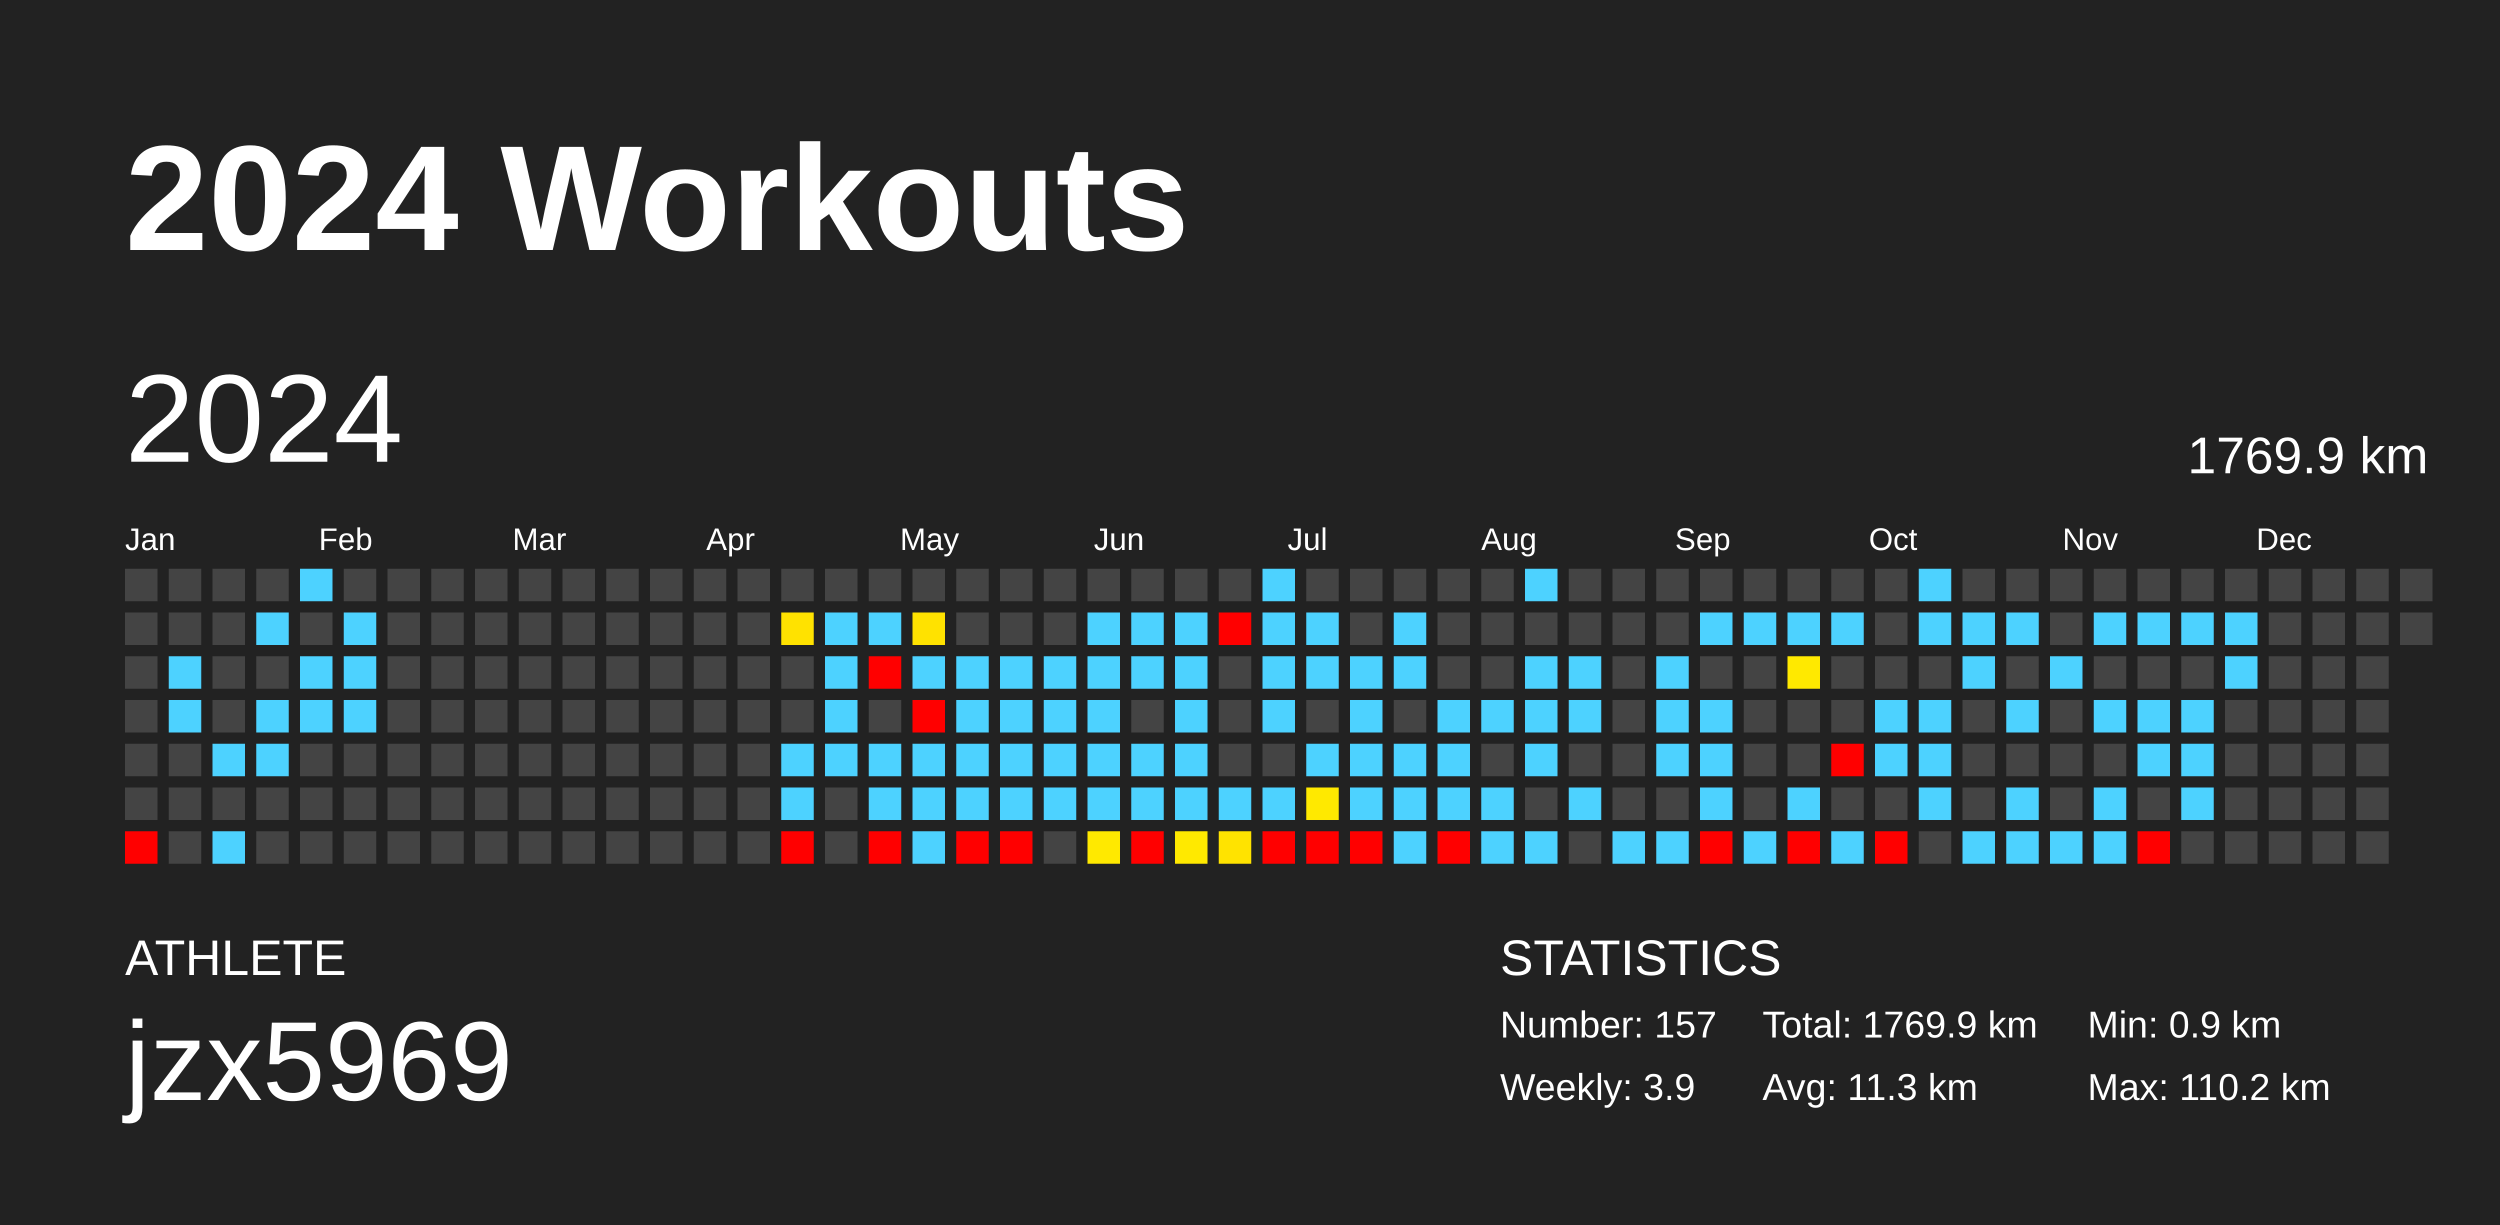
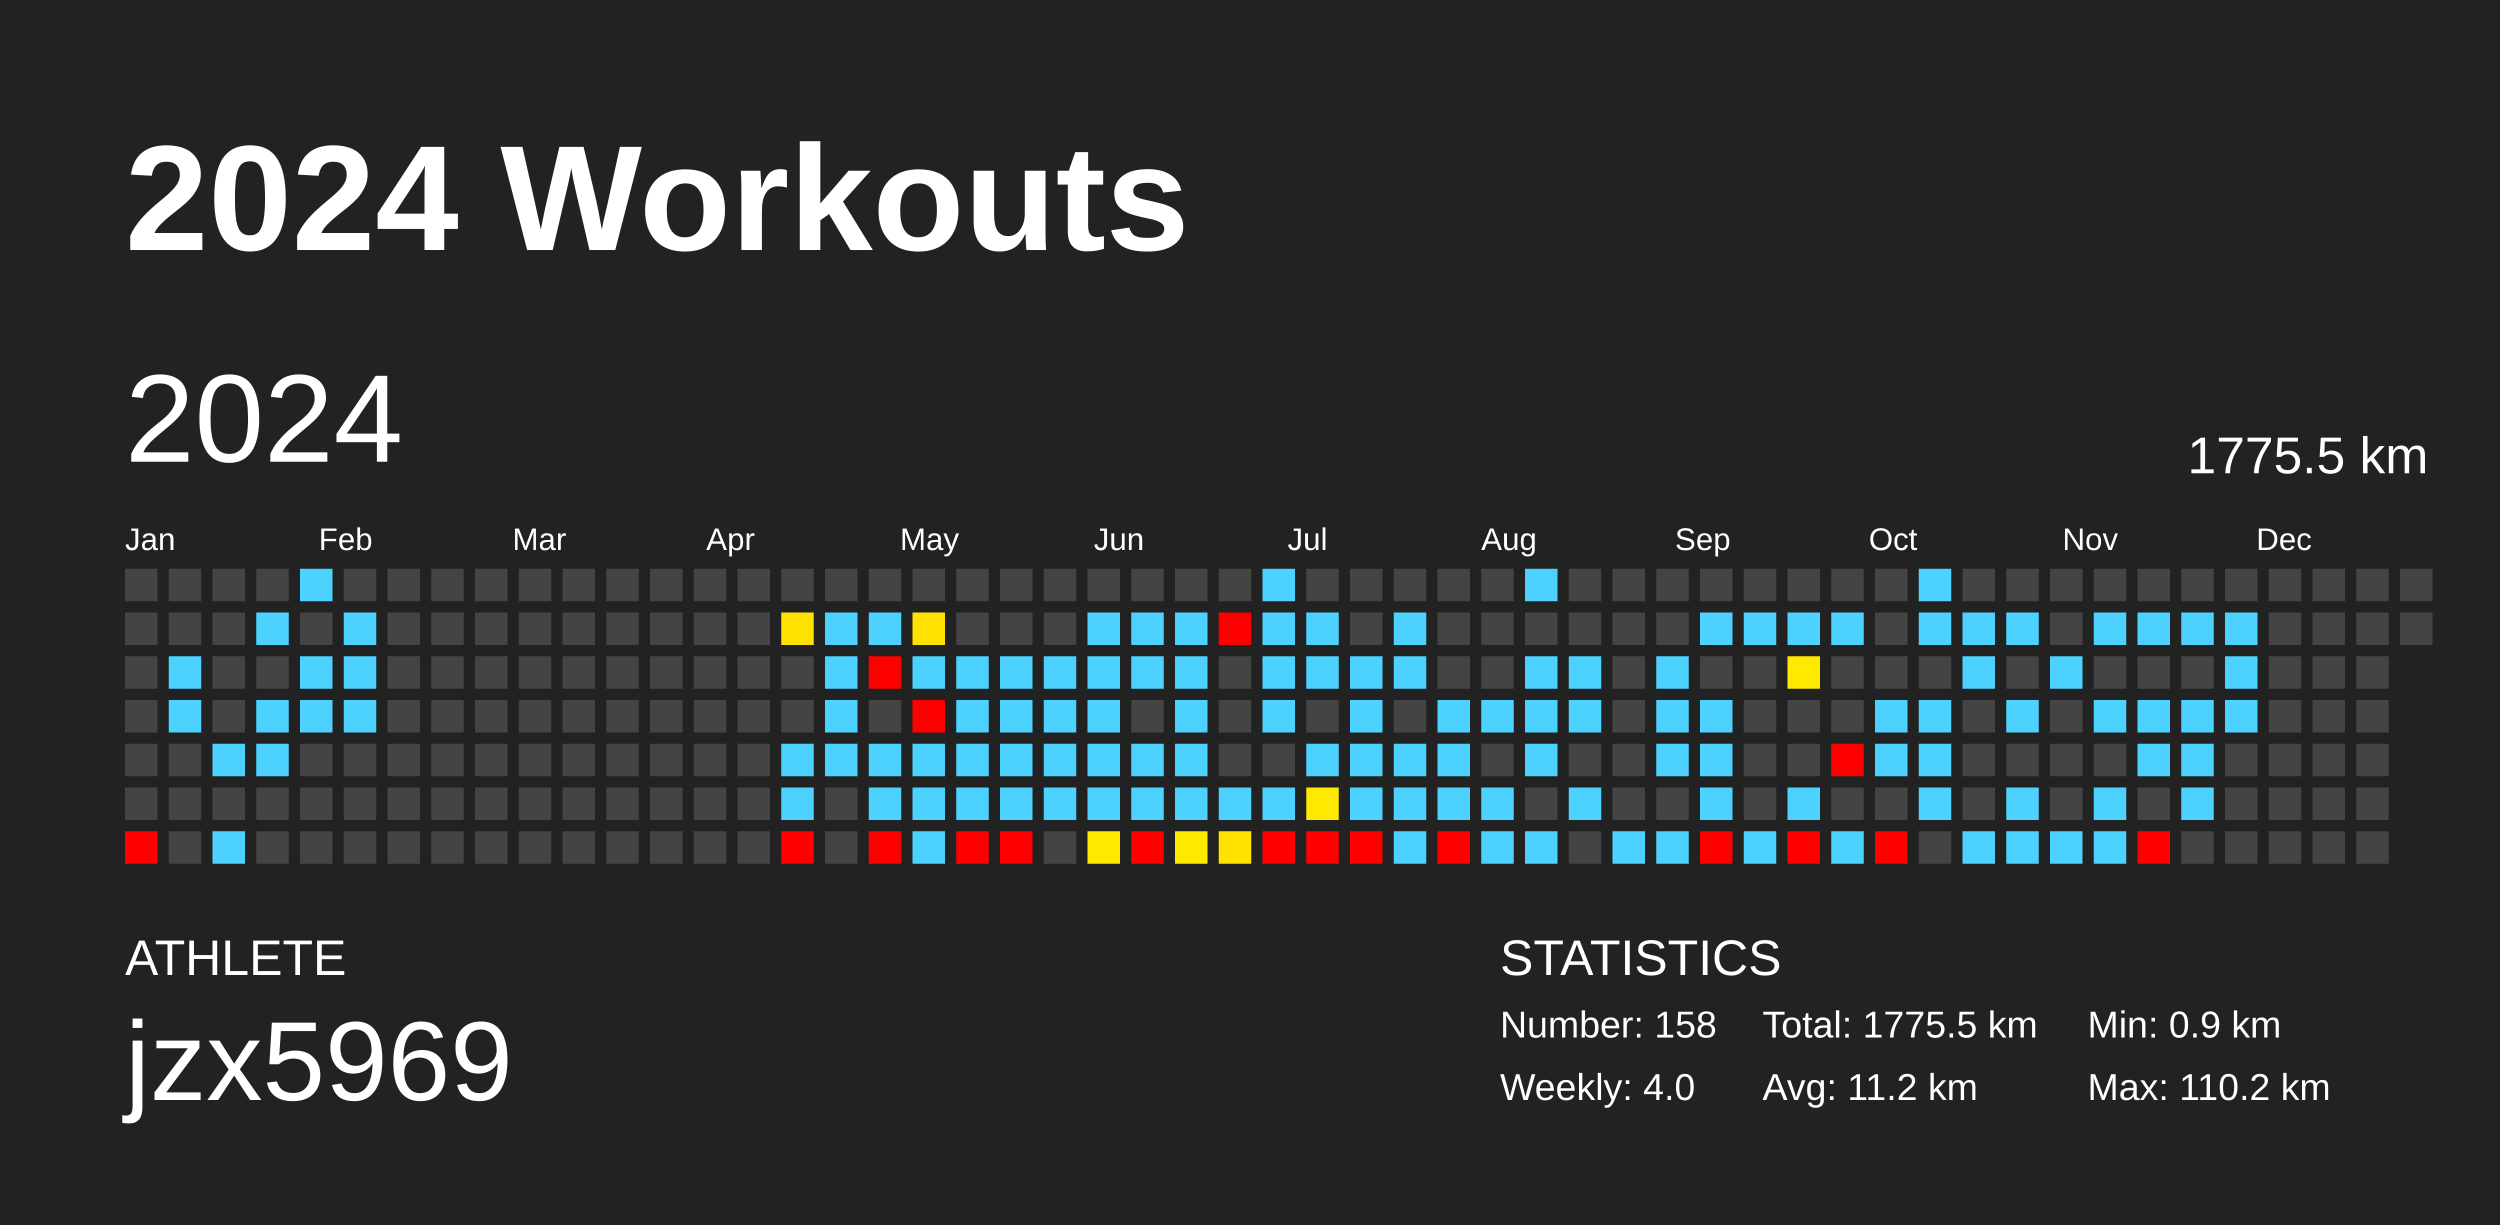
<svg xmlns="http://www.w3.org/2000/svg" baseProfile="full" height="98mm" version="1.1" viewBox="0,0,200,98" width="200mm">
  <defs />
  <rect fill="#222222" height="98" width="200" x="0" y="0" />
  <text fill="#FFFFFF" style="font-size:12px; font-family:Arial; font-weight:bold;" x="10" y="20">2024 Workouts</text>
  <text fill="#FFFFFF" style="font-size:4px; font-family:Arial" x="10" y="78">ATHLETE</text>
  <text fill="#FFFFFF" style="font-size:9px; font-family:Arial" x="10" y="88">jzx5969</text>
  <text fill="#FFFFFF" style="font-size:4px; font-family:Arial" x="120" y="78">STATISTICS</text>
-   <text fill="#FFFFFF" style="font-size:3px; font-family:Arial" x="120" y="83">Number: 157</text>
-   <text fill="#FFFFFF" style="font-size:3px; font-family:Arial" x="120" y="88">Weekly: 3.9</text>
-   <text fill="#FFFFFF" style="font-size:3px; font-family:Arial" x="141" y="83">Total: 1769.9 km</text>
-   <text fill="#FFFFFF" style="font-size:3px; font-family:Arial" x="141" y="88">Avg: 11.3 km</text>
+   <text fill="#FFFFFF" style="font-size:3px; font-family:Arial" x="120" y="83">Number: 158</text>
+   <text fill="#FFFFFF" style="font-size:3px; font-family:Arial" x="120" y="88">Weekly: 4.0</text>
+   <text fill="#FFFFFF" style="font-size:3px; font-family:Arial" x="141" y="83">Total: 1775.5 km</text>
+   <text fill="#FFFFFF" style="font-size:3px; font-family:Arial" x="141" y="88">Avg: 11.2 km</text>
  <text fill="#FFFFFF" style="font-size:3px; font-family:Arial" x="167" y="83">Min: 0.9 km</text>
  <text fill="#FFFFFF" style="font-size:3px; font-family:Arial" x="167" y="88">Max: 110.2 km</text>
  <text dominant-baseline="hanging" fill="#FFFFFF" style="font-size:10.0px; font-family:Arial;" x="10" y="30">2024</text>
-   <text dominant-baseline="hanging" fill="#FFFFFF" style="font-size:4.125px; font-family:Arial;" x="175" y="35">1769.9 km</text>
+   <text dominant-baseline="hanging" fill="#FFFFFF" style="font-size:4.125px; font-family:Arial;" x="175" y="35">1775.5 km</text>
  <text fill="#FFFFFF" style="font-size:2.5px; font-family:Arial" x="10.0" y="44">Jan</text>
  <text fill="#FFFFFF" style="font-size:2.5px; font-family:Arial" x="25.5" y="44">Feb</text>
  <text fill="#FFFFFF" style="font-size:2.5px; font-family:Arial" x="41.0" y="44">Mar</text>
  <text fill="#FFFFFF" style="font-size:2.5px; font-family:Arial" x="56.5" y="44">Apr</text>
  <text fill="#FFFFFF" style="font-size:2.5px; font-family:Arial" x="72.0" y="44">May</text>
  <text fill="#FFFFFF" style="font-size:2.5px; font-family:Arial" x="87.5" y="44">Jun</text>
  <text fill="#FFFFFF" style="font-size:2.5px; font-family:Arial" x="103.0" y="44">Jul</text>
  <text fill="#FFFFFF" style="font-size:2.5px; font-family:Arial" x="118.5" y="44">Aug</text>
  <text fill="#FFFFFF" style="font-size:2.5px; font-family:Arial" x="134.0" y="44">Sep</text>
  <text fill="#FFFFFF" style="font-size:2.5px; font-family:Arial" x="149.5" y="44">Oct</text>
  <text fill="#FFFFFF" style="font-size:2.5px; font-family:Arial" x="165.0" y="44">Nov</text>
  <text fill="#FFFFFF" style="font-size:2.5px; font-family:Arial" x="180.5" y="44">Dec</text>
  <rect fill="#444444" height="2.6" width="2.6" x="10.0" y="45.5" />
  <rect fill="#444444" height="2.6" width="2.6" x="10.0" y="49.0" />
  <rect fill="#444444" height="2.6" width="2.6" x="10.0" y="52.5" />
  <rect fill="#444444" height="2.6" width="2.6" x="10.0" y="56.0" />
  <rect fill="#444444" height="2.6" width="2.6" x="10.0" y="59.5" />
  <rect fill="#444444" height="2.6" width="2.6" x="10.0" y="63.0" />
  <rect fill="red" height="2.6" width="2.6" x="10.0" y="66.5" />
  <rect fill="#444444" height="2.6" width="2.6" x="13.5" y="45.5" />
  <rect fill="#444444" height="2.6" width="2.6" x="13.5" y="49.0" />
  <rect fill="#4dd2ff" height="2.6" width="2.6" x="13.5" y="52.5" />
  <rect fill="#4dd2ff" height="2.6" width="2.6" x="13.5" y="56.0" />
  <rect fill="#444444" height="2.6" width="2.6" x="13.5" y="59.5" />
  <rect fill="#444444" height="2.6" width="2.6" x="13.5" y="63.0" />
  <rect fill="#444444" height="2.6" width="2.6" x="13.5" y="66.5" />
  <rect fill="#444444" height="2.6" width="2.6" x="17.0" y="45.5" />
  <rect fill="#444444" height="2.6" width="2.6" x="17.0" y="49.0" />
  <rect fill="#444444" height="2.6" width="2.6" x="17.0" y="52.5" />
  <rect fill="#444444" height="2.6" width="2.6" x="17.0" y="56.0" />
  <rect fill="#4dd2ff" height="2.6" width="2.6" x="17.0" y="59.5" />
  <rect fill="#444444" height="2.6" width="2.6" x="17.0" y="63.0" />
  <rect fill="#4dd2ff" height="2.6" width="2.6" x="17.0" y="66.5" />
  <rect fill="#444444" height="2.6" width="2.6" x="20.5" y="45.5" />
  <rect fill="#4dd2ff" height="2.6" width="2.6" x="20.5" y="49.0" />
  <rect fill="#444444" height="2.6" width="2.6" x="20.5" y="52.5" />
  <rect fill="#4dd2ff" height="2.6" width="2.6" x="20.5" y="56.0" />
  <rect fill="#4dd2ff" height="2.6" width="2.6" x="20.5" y="59.5" />
  <rect fill="#444444" height="2.6" width="2.6" x="20.5" y="63.0" />
  <rect fill="#444444" height="2.6" width="2.6" x="20.5" y="66.5" />
  <rect fill="#4dd2ff" height="2.6" width="2.6" x="24.0" y="45.5" />
  <rect fill="#444444" height="2.6" width="2.6" x="24.0" y="49.0" />
  <rect fill="#4dd2ff" height="2.6" width="2.6" x="24.0" y="52.5" />
  <rect fill="#4dd2ff" height="2.6" width="2.6" x="24.0" y="56.0" />
  <rect fill="#444444" height="2.6" width="2.6" x="24.0" y="59.5" />
  <rect fill="#444444" height="2.6" width="2.6" x="24.0" y="63.0" />
  <rect fill="#444444" height="2.6" width="2.6" x="24.0" y="66.5" />
  <rect fill="#444444" height="2.6" width="2.6" x="27.5" y="45.5" />
  <rect fill="#4dd2ff" height="2.6" width="2.6" x="27.5" y="49.0" />
  <rect fill="#4dd2ff" height="2.6" width="2.6" x="27.5" y="52.5" />
  <rect fill="#4dd2ff" height="2.6" width="2.6" x="27.5" y="56.0" />
  <rect fill="#444444" height="2.6" width="2.6" x="27.5" y="59.5" />
  <rect fill="#444444" height="2.6" width="2.6" x="27.5" y="63.0" />
  <rect fill="#444444" height="2.6" width="2.6" x="27.5" y="66.5" />
  <rect fill="#444444" height="2.6" width="2.6" x="31.0" y="45.5" />
  <rect fill="#444444" height="2.6" width="2.6" x="31.0" y="49.0" />
  <rect fill="#444444" height="2.6" width="2.6" x="31.0" y="52.5" />
  <rect fill="#444444" height="2.6" width="2.6" x="31.0" y="56.0" />
  <rect fill="#444444" height="2.6" width="2.6" x="31.0" y="59.5" />
  <rect fill="#444444" height="2.6" width="2.6" x="31.0" y="63.0" />
  <rect fill="#444444" height="2.6" width="2.6" x="31.0" y="66.5" />
  <rect fill="#444444" height="2.6" width="2.6" x="34.5" y="45.5" />
  <rect fill="#444444" height="2.6" width="2.6" x="34.5" y="49.0" />
  <rect fill="#444444" height="2.6" width="2.6" x="34.5" y="52.5" />
  <rect fill="#444444" height="2.6" width="2.6" x="34.5" y="56.0" />
  <rect fill="#444444" height="2.6" width="2.6" x="34.5" y="59.5" />
  <rect fill="#444444" height="2.6" width="2.6" x="34.5" y="63.0" />
  <rect fill="#444444" height="2.6" width="2.6" x="34.5" y="66.5" />
  <rect fill="#444444" height="2.6" width="2.6" x="38.0" y="45.5" />
  <rect fill="#444444" height="2.6" width="2.6" x="38.0" y="49.0" />
  <rect fill="#444444" height="2.6" width="2.6" x="38.0" y="52.5" />
  <rect fill="#444444" height="2.6" width="2.6" x="38.0" y="56.0" />
  <rect fill="#444444" height="2.6" width="2.6" x="38.0" y="59.5" />
  <rect fill="#444444" height="2.6" width="2.6" x="38.0" y="63.0" />
  <rect fill="#444444" height="2.6" width="2.6" x="38.0" y="66.5" />
  <rect fill="#444444" height="2.6" width="2.6" x="41.5" y="45.5" />
  <rect fill="#444444" height="2.6" width="2.6" x="41.5" y="49.0" />
  <rect fill="#444444" height="2.6" width="2.6" x="41.5" y="52.5" />
  <rect fill="#444444" height="2.6" width="2.6" x="41.5" y="56.0" />
  <rect fill="#444444" height="2.6" width="2.6" x="41.5" y="59.5" />
  <rect fill="#444444" height="2.6" width="2.6" x="41.5" y="63.0" />
  <rect fill="#444444" height="2.6" width="2.6" x="41.5" y="66.5" />
  <rect fill="#444444" height="2.6" width="2.6" x="45.0" y="45.5" />
  <rect fill="#444444" height="2.6" width="2.6" x="45.0" y="49.0" />
  <rect fill="#444444" height="2.6" width="2.6" x="45.0" y="52.5" />
  <rect fill="#444444" height="2.6" width="2.6" x="45.0" y="56.0" />
  <rect fill="#444444" height="2.6" width="2.6" x="45.0" y="59.5" />
  <rect fill="#444444" height="2.6" width="2.6" x="45.0" y="63.0" />
  <rect fill="#444444" height="2.6" width="2.6" x="45.0" y="66.5" />
  <rect fill="#444444" height="2.6" width="2.6" x="48.5" y="45.5" />
  <rect fill="#444444" height="2.6" width="2.6" x="48.5" y="49.0" />
  <rect fill="#444444" height="2.6" width="2.6" x="48.5" y="52.5" />
  <rect fill="#444444" height="2.6" width="2.6" x="48.5" y="56.0" />
  <rect fill="#444444" height="2.6" width="2.6" x="48.5" y="59.5" />
  <rect fill="#444444" height="2.6" width="2.6" x="48.5" y="63.0" />
  <rect fill="#444444" height="2.6" width="2.6" x="48.5" y="66.5" />
  <rect fill="#444444" height="2.6" width="2.6" x="52.0" y="45.5" />
  <rect fill="#444444" height="2.6" width="2.6" x="52.0" y="49.0" />
  <rect fill="#444444" height="2.6" width="2.6" x="52.0" y="52.5" />
  <rect fill="#444444" height="2.6" width="2.6" x="52.0" y="56.0" />
  <rect fill="#444444" height="2.6" width="2.6" x="52.0" y="59.5" />
  <rect fill="#444444" height="2.6" width="2.6" x="52.0" y="63.0" />
  <rect fill="#444444" height="2.6" width="2.6" x="52.0" y="66.5" />
  <rect fill="#444444" height="2.6" width="2.6" x="55.5" y="45.5" />
  <rect fill="#444444" height="2.6" width="2.6" x="55.5" y="49.0" />
  <rect fill="#444444" height="2.6" width="2.6" x="55.5" y="52.5" />
  <rect fill="#444444" height="2.6" width="2.6" x="55.5" y="56.0" />
  <rect fill="#444444" height="2.6" width="2.6" x="55.5" y="59.5" />
  <rect fill="#444444" height="2.6" width="2.6" x="55.5" y="63.0" />
  <rect fill="#444444" height="2.6" width="2.6" x="55.5" y="66.5" />
  <rect fill="#444444" height="2.6" width="2.6" x="59.0" y="45.5" />
  <rect fill="#444444" height="2.6" width="2.6" x="59.0" y="49.0" />
  <rect fill="#444444" height="2.6" width="2.6" x="59.0" y="52.5" />
  <rect fill="#444444" height="2.6" width="2.6" x="59.0" y="56.0" />
  <rect fill="#444444" height="2.6" width="2.6" x="59.0" y="59.5" />
  <rect fill="#444444" height="2.6" width="2.6" x="59.0" y="63.0" />
  <rect fill="#444444" height="2.6" width="2.6" x="59.0" y="66.5" />
  <rect fill="#444444" height="2.6" width="2.6" x="62.5" y="45.5" />
  <rect fill="#ffe200" height="2.6" width="2.6" x="62.5" y="49.0" />
  <rect fill="#444444" height="2.6" width="2.6" x="62.5" y="52.5" />
  <rect fill="#444444" height="2.6" width="2.6" x="62.5" y="56.0" />
  <rect fill="#4dd2ff" height="2.6" width="2.6" x="62.5" y="59.5" />
  <rect fill="#4dd2ff" height="2.6" width="2.6" x="62.5" y="63.0" />
  <rect fill="red" height="2.6" width="2.6" x="62.5" y="66.5" />
  <rect fill="#444444" height="2.6" width="2.6" x="66.0" y="45.5" />
  <rect fill="#4dd2ff" height="2.6" width="2.6" x="66.0" y="49.0" />
  <rect fill="#4dd2ff" height="2.6" width="2.6" x="66.0" y="52.5" />
  <rect fill="#4dd2ff" height="2.6" width="2.6" x="66.0" y="56.0" />
  <rect fill="#4dd2ff" height="2.6" width="2.6" x="66.0" y="59.5" />
  <rect fill="#444444" height="2.6" width="2.6" x="66.0" y="63.0" />
  <rect fill="#444444" height="2.6" width="2.6" x="66.0" y="66.5" />
  <rect fill="#444444" height="2.6" width="2.6" x="69.5" y="45.5" />
  <rect fill="#4dd2ff" height="2.6" width="2.6" x="69.5" y="49.0" />
  <rect fill="red" height="2.6" width="2.6" x="69.5" y="52.5" />
  <rect fill="#444444" height="2.6" width="2.6" x="69.5" y="56.0" />
  <rect fill="#4dd2ff" height="2.6" width="2.6" x="69.5" y="59.5" />
  <rect fill="#4dd2ff" height="2.6" width="2.6" x="69.5" y="63.0" />
  <rect fill="red" height="2.6" width="2.6" x="69.5" y="66.5" />
  <rect fill="#444444" height="2.6" width="2.6" x="73.0" y="45.5" />
  <rect fill="#ffe200" height="2.6" width="2.6" x="73.0" y="49.0" />
  <rect fill="#4dd2ff" height="2.6" width="2.6" x="73.0" y="52.5" />
  <rect fill="red" height="2.6" width="2.6" x="73.0" y="56.0" />
  <rect fill="#4dd2ff" height="2.6" width="2.6" x="73.0" y="59.5" />
  <rect fill="#4dd2ff" height="2.6" width="2.6" x="73.0" y="63.0" />
  <rect fill="#4dd2ff" height="2.6" width="2.6" x="73.0" y="66.5" />
  <rect fill="#444444" height="2.6" width="2.6" x="76.5" y="45.5" />
  <rect fill="#444444" height="2.6" width="2.6" x="76.5" y="49.0" />
  <rect fill="#4dd2ff" height="2.6" width="2.6" x="76.5" y="52.5" />
  <rect fill="#4dd2ff" height="2.6" width="2.6" x="76.5" y="56.0" />
  <rect fill="#4dd2ff" height="2.6" width="2.6" x="76.5" y="59.5" />
  <rect fill="#4dd2ff" height="2.6" width="2.6" x="76.5" y="63.0" />
  <rect fill="red" height="2.6" width="2.6" x="76.5" y="66.5" />
  <rect fill="#444444" height="2.6" width="2.6" x="80.0" y="45.5" />
  <rect fill="#444444" height="2.6" width="2.6" x="80.0" y="49.0" />
  <rect fill="#4dd2ff" height="2.6" width="2.6" x="80.0" y="52.5" />
  <rect fill="#4dd2ff" height="2.6" width="2.6" x="80.0" y="56.0" />
  <rect fill="#4dd2ff" height="2.6" width="2.6" x="80.0" y="59.5" />
  <rect fill="#4dd2ff" height="2.6" width="2.6" x="80.0" y="63.0" />
  <rect fill="red" height="2.6" width="2.6" x="80.0" y="66.5" />
  <rect fill="#444444" height="2.6" width="2.6" x="83.5" y="45.5" />
  <rect fill="#444444" height="2.6" width="2.6" x="83.5" y="49.0" />
  <rect fill="#4dd2ff" height="2.6" width="2.6" x="83.5" y="52.5" />
  <rect fill="#4dd2ff" height="2.6" width="2.6" x="83.5" y="56.0" />
  <rect fill="#4dd2ff" height="2.6" width="2.6" x="83.5" y="59.5" />
  <rect fill="#4dd2ff" height="2.6" width="2.6" x="83.5" y="63.0" />
  <rect fill="#444444" height="2.6" width="2.6" x="83.5" y="66.5" />
  <rect fill="#444444" height="2.6" width="2.6" x="87.0" y="45.5" />
  <rect fill="#4dd2ff" height="2.6" width="2.6" x="87.0" y="49.0" />
  <rect fill="#4dd2ff" height="2.6" width="2.6" x="87.0" y="52.5" />
  <rect fill="#4dd2ff" height="2.6" width="2.6" x="87.0" y="56.0" />
  <rect fill="#4dd2ff" height="2.6" width="2.6" x="87.0" y="59.5" />
  <rect fill="#4dd2ff" height="2.6" width="2.6" x="87.0" y="63.0" />
  <rect fill="#ffe900" height="2.6" width="2.6" x="87.0" y="66.5" />
  <rect fill="#444444" height="2.6" width="2.6" x="90.5" y="45.5" />
  <rect fill="#4dd2ff" height="2.6" width="2.6" x="90.5" y="49.0" />
  <rect fill="#4dd2ff" height="2.6" width="2.6" x="90.5" y="52.5" />
  <rect fill="#444444" height="2.6" width="2.6" x="90.5" y="56.0" />
  <rect fill="#4dd2ff" height="2.6" width="2.6" x="90.5" y="59.5" />
  <rect fill="#4dd2ff" height="2.6" width="2.6" x="90.5" y="63.0" />
  <rect fill="red" height="2.6" width="2.6" x="90.5" y="66.5" />
  <rect fill="#444444" height="2.6" width="2.6" x="94.0" y="45.5" />
  <rect fill="#4dd2ff" height="2.6" width="2.6" x="94.0" y="49.0" />
  <rect fill="#4dd2ff" height="2.6" width="2.6" x="94.0" y="52.5" />
  <rect fill="#4dd2ff" height="2.6" width="2.6" x="94.0" y="56.0" />
  <rect fill="#4dd2ff" height="2.6" width="2.6" x="94.0" y="59.5" />
  <rect fill="#4dd2ff" height="2.6" width="2.6" x="94.0" y="63.0" />
  <rect fill="#ffe900" height="2.6" width="2.6" x="94.0" y="66.5" />
  <rect fill="#444444" height="2.6" width="2.6" x="97.5" y="45.5" />
  <rect fill="red" height="2.6" width="2.6" x="97.5" y="49.0" />
  <rect fill="#444444" height="2.6" width="2.6" x="97.5" y="52.5" />
  <rect fill="#444444" height="2.6" width="2.6" x="97.5" y="56.0" />
  <rect fill="#444444" height="2.6" width="2.6" x="97.5" y="59.5" />
  <rect fill="#4dd2ff" height="2.6" width="2.6" x="97.5" y="63.0" />
  <rect fill="#ffe300" height="2.6" width="2.6" x="97.5" y="66.5" />
  <rect fill="#4dd2ff" height="2.6" width="2.6" x="101.0" y="45.5" />
  <rect fill="#4dd2ff" height="2.6" width="2.6" x="101.0" y="49.0" />
  <rect fill="#4dd2ff" height="2.6" width="2.6" x="101.0" y="52.5" />
  <rect fill="#4dd2ff" height="2.6" width="2.6" x="101.0" y="56.0" />
  <rect fill="#444444" height="2.6" width="2.6" x="101.0" y="59.5" />
  <rect fill="#4dd2ff" height="2.6" width="2.6" x="101.0" y="63.0" />
  <rect fill="red" height="2.6" width="2.6" x="101.0" y="66.5" />
  <rect fill="#444444" height="2.6" width="2.6" x="104.5" y="45.5" />
  <rect fill="#4dd2ff" height="2.6" width="2.6" x="104.5" y="49.0" />
  <rect fill="#4dd2ff" height="2.6" width="2.6" x="104.5" y="52.5" />
  <rect fill="#444444" height="2.6" width="2.6" x="104.5" y="56.0" />
  <rect fill="#4dd2ff" height="2.6" width="2.6" x="104.5" y="59.5" />
  <rect fill="#ffe900" height="2.6" width="2.6" x="104.5" y="63.0" />
  <rect fill="red" height="2.6" width="2.6" x="104.5" y="66.5" />
  <rect fill="#444444" height="2.6" width="2.6" x="108.0" y="45.5" />
  <rect fill="#444444" height="2.6" width="2.6" x="108.0" y="49.0" />
  <rect fill="#4dd2ff" height="2.6" width="2.6" x="108.0" y="52.5" />
  <rect fill="#4dd2ff" height="2.6" width="2.6" x="108.0" y="56.0" />
  <rect fill="#4dd2ff" height="2.6" width="2.6" x="108.0" y="59.5" />
  <rect fill="#4dd2ff" height="2.6" width="2.6" x="108.0" y="63.0" />
  <rect fill="red" height="2.6" width="2.6" x="108.0" y="66.5" />
  <rect fill="#444444" height="2.6" width="2.6" x="111.5" y="45.5" />
  <rect fill="#4dd2ff" height="2.6" width="2.6" x="111.5" y="49.0" />
  <rect fill="#4dd2ff" height="2.6" width="2.6" x="111.5" y="52.5" />
  <rect fill="#444444" height="2.6" width="2.6" x="111.5" y="56.0" />
  <rect fill="#4dd2ff" height="2.6" width="2.6" x="111.5" y="59.5" />
  <rect fill="#4dd2ff" height="2.6" width="2.6" x="111.5" y="63.0" />
  <rect fill="#4dd2ff" height="2.6" width="2.6" x="111.5" y="66.5" />
  <rect fill="#444444" height="2.6" width="2.6" x="115.0" y="45.5" />
  <rect fill="#444444" height="2.6" width="2.6" x="115.0" y="49.0" />
  <rect fill="#444444" height="2.6" width="2.6" x="115.0" y="52.5" />
  <rect fill="#4dd2ff" height="2.6" width="2.6" x="115.0" y="56.0" />
  <rect fill="#4dd2ff" height="2.6" width="2.6" x="115.0" y="59.5" />
  <rect fill="#4dd2ff" height="2.6" width="2.6" x="115.0" y="63.0" />
  <rect fill="red" height="2.6" width="2.6" x="115.0" y="66.5" />
  <rect fill="#444444" height="2.6" width="2.6" x="118.5" y="45.5" />
  <rect fill="#444444" height="2.6" width="2.6" x="118.5" y="49.0" />
  <rect fill="#444444" height="2.6" width="2.6" x="118.5" y="52.5" />
  <rect fill="#4dd2ff" height="2.6" width="2.6" x="118.5" y="56.0" />
  <rect fill="#444444" height="2.6" width="2.6" x="118.5" y="59.5" />
  <rect fill="#4dd2ff" height="2.6" width="2.6" x="118.5" y="63.0" />
  <rect fill="#4dd2ff" height="2.6" width="2.6" x="118.5" y="66.5" />
  <rect fill="#4dd2ff" height="2.6" width="2.6" x="122.0" y="45.5" />
  <rect fill="#444444" height="2.6" width="2.6" x="122.0" y="49.0" />
  <rect fill="#4dd2ff" height="2.6" width="2.6" x="122.0" y="52.5" />
  <rect fill="#4dd2ff" height="2.6" width="2.6" x="122.0" y="56.0" />
  <rect fill="#4dd2ff" height="2.6" width="2.6" x="122.0" y="59.5" />
  <rect fill="#444444" height="2.6" width="2.6" x="122.0" y="63.0" />
  <rect fill="#4dd2ff" height="2.6" width="2.6" x="122.0" y="66.5" />
  <rect fill="#444444" height="2.6" width="2.6" x="125.5" y="45.5" />
  <rect fill="#444444" height="2.6" width="2.6" x="125.5" y="49.0" />
  <rect fill="#4dd2ff" height="2.6" width="2.6" x="125.5" y="52.5" />
  <rect fill="#4dd2ff" height="2.6" width="2.6" x="125.5" y="56.0" />
  <rect fill="#444444" height="2.6" width="2.6" x="125.5" y="59.5" />
  <rect fill="#4dd2ff" height="2.6" width="2.6" x="125.5" y="63.0" />
  <rect fill="#444444" height="2.6" width="2.6" x="125.5" y="66.5" />
  <rect fill="#444444" height="2.6" width="2.6" x="129.0" y="45.5" />
  <rect fill="#444444" height="2.6" width="2.6" x="129.0" y="49.0" />
  <rect fill="#444444" height="2.6" width="2.6" x="129.0" y="52.5" />
  <rect fill="#444444" height="2.6" width="2.6" x="129.0" y="56.0" />
  <rect fill="#444444" height="2.6" width="2.6" x="129.0" y="59.5" />
  <rect fill="#444444" height="2.6" width="2.6" x="129.0" y="63.0" />
  <rect fill="#4dd2ff" height="2.6" width="2.6" x="129.0" y="66.5" />
  <rect fill="#444444" height="2.6" width="2.6" x="132.5" y="45.5" />
  <rect fill="#444444" height="2.6" width="2.6" x="132.5" y="49.0" />
  <rect fill="#4dd2ff" height="2.6" width="2.6" x="132.5" y="52.5" />
  <rect fill="#4dd2ff" height="2.6" width="2.6" x="132.5" y="56.0" />
  <rect fill="#4dd2ff" height="2.6" width="2.6" x="132.5" y="59.5" />
  <rect fill="#444444" height="2.6" width="2.6" x="132.5" y="63.0" />
  <rect fill="#4dd2ff" height="2.6" width="2.6" x="132.5" y="66.5" />
  <rect fill="#444444" height="2.6" width="2.6" x="136.0" y="45.5" />
  <rect fill="#4dd2ff" height="2.6" width="2.6" x="136.0" y="49.0" />
  <rect fill="#444444" height="2.6" width="2.6" x="136.0" y="52.5" />
  <rect fill="#4dd2ff" height="2.6" width="2.6" x="136.0" y="56.0" />
  <rect fill="#4dd2ff" height="2.6" width="2.6" x="136.0" y="59.5" />
  <rect fill="#4dd2ff" height="2.6" width="2.6" x="136.0" y="63.0" />
  <rect fill="red" height="2.6" width="2.6" x="136.0" y="66.5" />
  <rect fill="#444444" height="2.6" width="2.6" x="139.5" y="45.5" />
  <rect fill="#4dd2ff" height="2.6" width="2.6" x="139.5" y="49.0" />
  <rect fill="#444444" height="2.6" width="2.6" x="139.5" y="52.5" />
  <rect fill="#444444" height="2.6" width="2.6" x="139.5" y="56.0" />
  <rect fill="#444444" height="2.6" width="2.6" x="139.5" y="59.5" />
  <rect fill="#444444" height="2.6" width="2.6" x="139.5" y="63.0" />
  <rect fill="#4dd2ff" height="2.6" width="2.6" x="139.5" y="66.5" />
  <rect fill="#444444" height="2.6" width="2.6" x="143.0" y="45.5" />
  <rect fill="#4dd2ff" height="2.6" width="2.6" x="143.0" y="49.0" />
  <rect fill="#ffe900" height="2.6" width="2.6" x="143.0" y="52.5" />
  <rect fill="#444444" height="2.6" width="2.6" x="143.0" y="56.0" />
  <rect fill="#444444" height="2.6" width="2.6" x="143.0" y="59.5" />
  <rect fill="#4dd2ff" height="2.6" width="2.6" x="143.0" y="63.0" />
  <rect fill="red" height="2.6" width="2.6" x="143.0" y="66.5" />
  <rect fill="#444444" height="2.6" width="2.6" x="146.5" y="45.5" />
  <rect fill="#4dd2ff" height="2.6" width="2.6" x="146.5" y="49.0" />
  <rect fill="#444444" height="2.6" width="2.6" x="146.5" y="52.5" />
  <rect fill="#444444" height="2.6" width="2.6" x="146.5" y="56.0" />
  <rect fill="red" height="2.6" width="2.6" x="146.5" y="59.5" />
  <rect fill="#444444" height="2.6" width="2.6" x="146.5" y="63.0" />
  <rect fill="#4dd2ff" height="2.6" width="2.6" x="146.5" y="66.5" />
  <rect fill="#444444" height="2.6" width="2.6" x="150.0" y="45.5" />
  <rect fill="#444444" height="2.6" width="2.6" x="150.0" y="49.0" />
  <rect fill="#444444" height="2.6" width="2.6" x="150.0" y="52.5" />
  <rect fill="#4dd2ff" height="2.6" width="2.6" x="150.0" y="56.0" />
  <rect fill="#4dd2ff" height="2.6" width="2.6" x="150.0" y="59.5" />
  <rect fill="#444444" height="2.6" width="2.6" x="150.0" y="63.0" />
  <rect fill="red" height="2.6" width="2.6" x="150.0" y="66.5" />
  <rect fill="#4dd2ff" height="2.6" width="2.6" x="153.5" y="45.5" />
  <rect fill="#4dd2ff" height="2.6" width="2.6" x="153.5" y="49.0" />
  <rect fill="#444444" height="2.6" width="2.6" x="153.5" y="52.5" />
  <rect fill="#4dd2ff" height="2.6" width="2.6" x="153.5" y="56.0" />
  <rect fill="#4dd2ff" height="2.6" width="2.6" x="153.5" y="59.5" />
  <rect fill="#4dd2ff" height="2.6" width="2.6" x="153.5" y="63.0" />
  <rect fill="#444444" height="2.6" width="2.6" x="153.5" y="66.5" />
  <rect fill="#444444" height="2.6" width="2.6" x="157.0" y="45.5" />
  <rect fill="#4dd2ff" height="2.6" width="2.6" x="157.0" y="49.0" />
  <rect fill="#4dd2ff" height="2.6" width="2.6" x="157.0" y="52.5" />
  <rect fill="#444444" height="2.6" width="2.6" x="157.0" y="56.0" />
  <rect fill="#444444" height="2.6" width="2.6" x="157.0" y="59.5" />
  <rect fill="#444444" height="2.6" width="2.6" x="157.0" y="63.0" />
  <rect fill="#4dd2ff" height="2.6" width="2.6" x="157.0" y="66.5" />
  <rect fill="#444444" height="2.6" width="2.6" x="160.5" y="45.5" />
  <rect fill="#4dd2ff" height="2.6" width="2.6" x="160.5" y="49.0" />
  <rect fill="#444444" height="2.6" width="2.6" x="160.5" y="52.5" />
  <rect fill="#4dd2ff" height="2.6" width="2.6" x="160.5" y="56.0" />
  <rect fill="#444444" height="2.6" width="2.6" x="160.5" y="59.5" />
  <rect fill="#4dd2ff" height="2.6" width="2.6" x="160.5" y="63.0" />
  <rect fill="#4dd2ff" height="2.6" width="2.6" x="160.5" y="66.5" />
  <rect fill="#444444" height="2.6" width="2.6" x="164.0" y="45.5" />
  <rect fill="#444444" height="2.6" width="2.6" x="164.0" y="49.0" />
  <rect fill="#4dd2ff" height="2.6" width="2.6" x="164.0" y="52.5" />
  <rect fill="#444444" height="2.6" width="2.6" x="164.0" y="56.0" />
  <rect fill="#444444" height="2.6" width="2.6" x="164.0" y="59.5" />
  <rect fill="#444444" height="2.6" width="2.6" x="164.0" y="63.0" />
  <rect fill="#4dd2ff" height="2.6" width="2.6" x="164.0" y="66.5" />
  <rect fill="#444444" height="2.6" width="2.6" x="167.5" y="45.5" />
  <rect fill="#4dd2ff" height="2.6" width="2.6" x="167.5" y="49.0" />
  <rect fill="#444444" height="2.6" width="2.6" x="167.5" y="52.5" />
  <rect fill="#4dd2ff" height="2.6" width="2.6" x="167.5" y="56.0" />
  <rect fill="#444444" height="2.6" width="2.6" x="167.5" y="59.5" />
  <rect fill="#4dd2ff" height="2.6" width="2.6" x="167.5" y="63.0" />
  <rect fill="#4dd2ff" height="2.6" width="2.6" x="167.5" y="66.5" />
  <rect fill="#444444" height="2.6" width="2.6" x="171.0" y="45.5" />
  <rect fill="#4dd2ff" height="2.6" width="2.6" x="171.0" y="49.0" />
  <rect fill="#444444" height="2.6" width="2.6" x="171.0" y="52.5" />
  <rect fill="#4dd2ff" height="2.6" width="2.6" x="171.0" y="56.0" />
  <rect fill="#4dd2ff" height="2.6" width="2.6" x="171.0" y="59.5" />
  <rect fill="#444444" height="2.6" width="2.6" x="171.0" y="63.0" />
  <rect fill="red" height="2.6" width="2.6" x="171.0" y="66.5" />
  <rect fill="#444444" height="2.6" width="2.6" x="174.5" y="45.5" />
  <rect fill="#4dd2ff" height="2.6" width="2.6" x="174.5" y="49.0" />
  <rect fill="#444444" height="2.6" width="2.6" x="174.5" y="52.5" />
  <rect fill="#4dd2ff" height="2.6" width="2.6" x="174.5" y="56.0" />
  <rect fill="#4dd2ff" height="2.6" width="2.6" x="174.5" y="59.5" />
  <rect fill="#4dd2ff" height="2.6" width="2.6" x="174.5" y="63.0" />
  <rect fill="#444444" height="2.6" width="2.6" x="174.5" y="66.5" />
  <rect fill="#444444" height="2.6" width="2.6" x="178.0" y="45.5" />
  <rect fill="#4dd2ff" height="2.6" width="2.6" x="178.0" y="49.0" />
  <rect fill="#4dd2ff" height="2.6" width="2.6" x="178.0" y="52.5" />
-   <rect fill="#444444" height="2.6" width="2.6" x="178.0" y="56.0" />
+   <rect fill="#4dd2ff" height="2.6" width="2.6" x="178.0" y="56.0" />
  <rect fill="#444444" height="2.6" width="2.6" x="178.0" y="59.5" />
  <rect fill="#444444" height="2.6" width="2.6" x="178.0" y="63.0" />
  <rect fill="#444444" height="2.6" width="2.6" x="178.0" y="66.5" />
  <rect fill="#444444" height="2.6" width="2.6" x="181.5" y="45.5" />
  <rect fill="#444444" height="2.6" width="2.6" x="181.5" y="49.0" />
  <rect fill="#444444" height="2.6" width="2.6" x="181.5" y="52.5" />
  <rect fill="#444444" height="2.6" width="2.6" x="181.5" y="56.0" />
  <rect fill="#444444" height="2.6" width="2.6" x="181.5" y="59.5" />
  <rect fill="#444444" height="2.6" width="2.6" x="181.5" y="63.0" />
  <rect fill="#444444" height="2.6" width="2.6" x="181.5" y="66.5" />
  <rect fill="#444444" height="2.6" width="2.6" x="185.0" y="45.5" />
  <rect fill="#444444" height="2.6" width="2.6" x="185.0" y="49.0" />
  <rect fill="#444444" height="2.6" width="2.6" x="185.0" y="52.5" />
  <rect fill="#444444" height="2.6" width="2.6" x="185.0" y="56.0" />
  <rect fill="#444444" height="2.6" width="2.6" x="185.0" y="59.5" />
  <rect fill="#444444" height="2.6" width="2.6" x="185.0" y="63.0" />
  <rect fill="#444444" height="2.6" width="2.6" x="185.0" y="66.5" />
  <rect fill="#444444" height="2.6" width="2.6" x="188.5" y="45.5" />
  <rect fill="#444444" height="2.6" width="2.6" x="188.5" y="49.0" />
  <rect fill="#444444" height="2.6" width="2.6" x="188.5" y="52.5" />
  <rect fill="#444444" height="2.6" width="2.6" x="188.5" y="56.0" />
  <rect fill="#444444" height="2.6" width="2.6" x="188.5" y="59.5" />
  <rect fill="#444444" height="2.6" width="2.6" x="188.5" y="63.0" />
  <rect fill="#444444" height="2.6" width="2.6" x="188.5" y="66.5" />
  <rect fill="#444444" height="2.6" width="2.6" x="192.0" y="45.5" />
  <rect fill="#444444" height="2.6" width="2.6" x="192.0" y="49.0" />
</svg>
